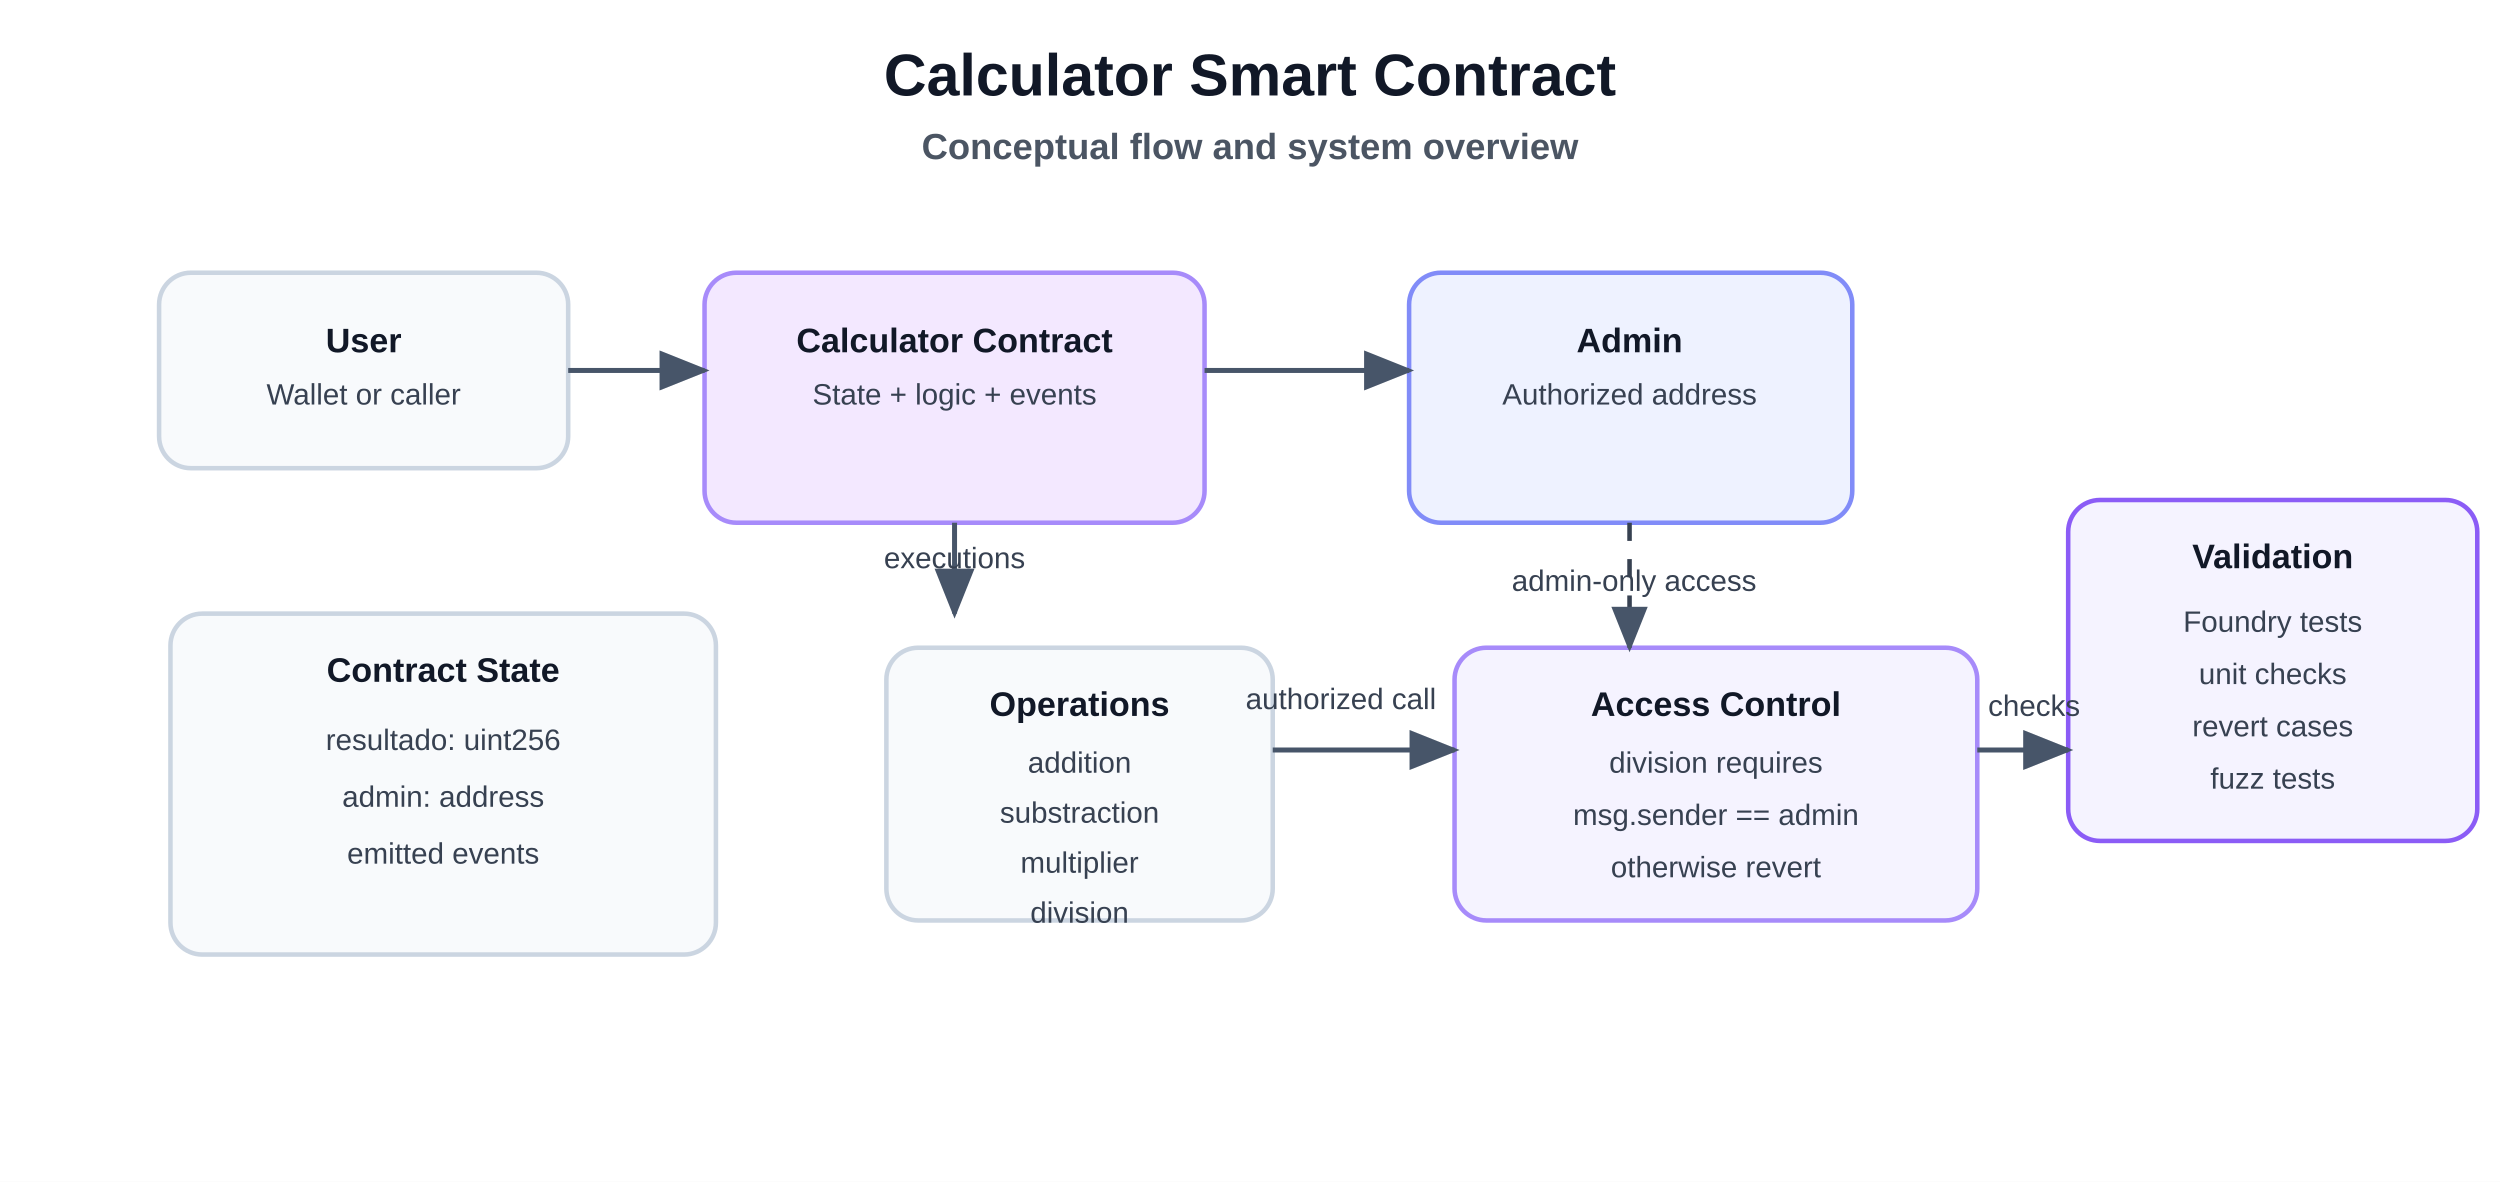
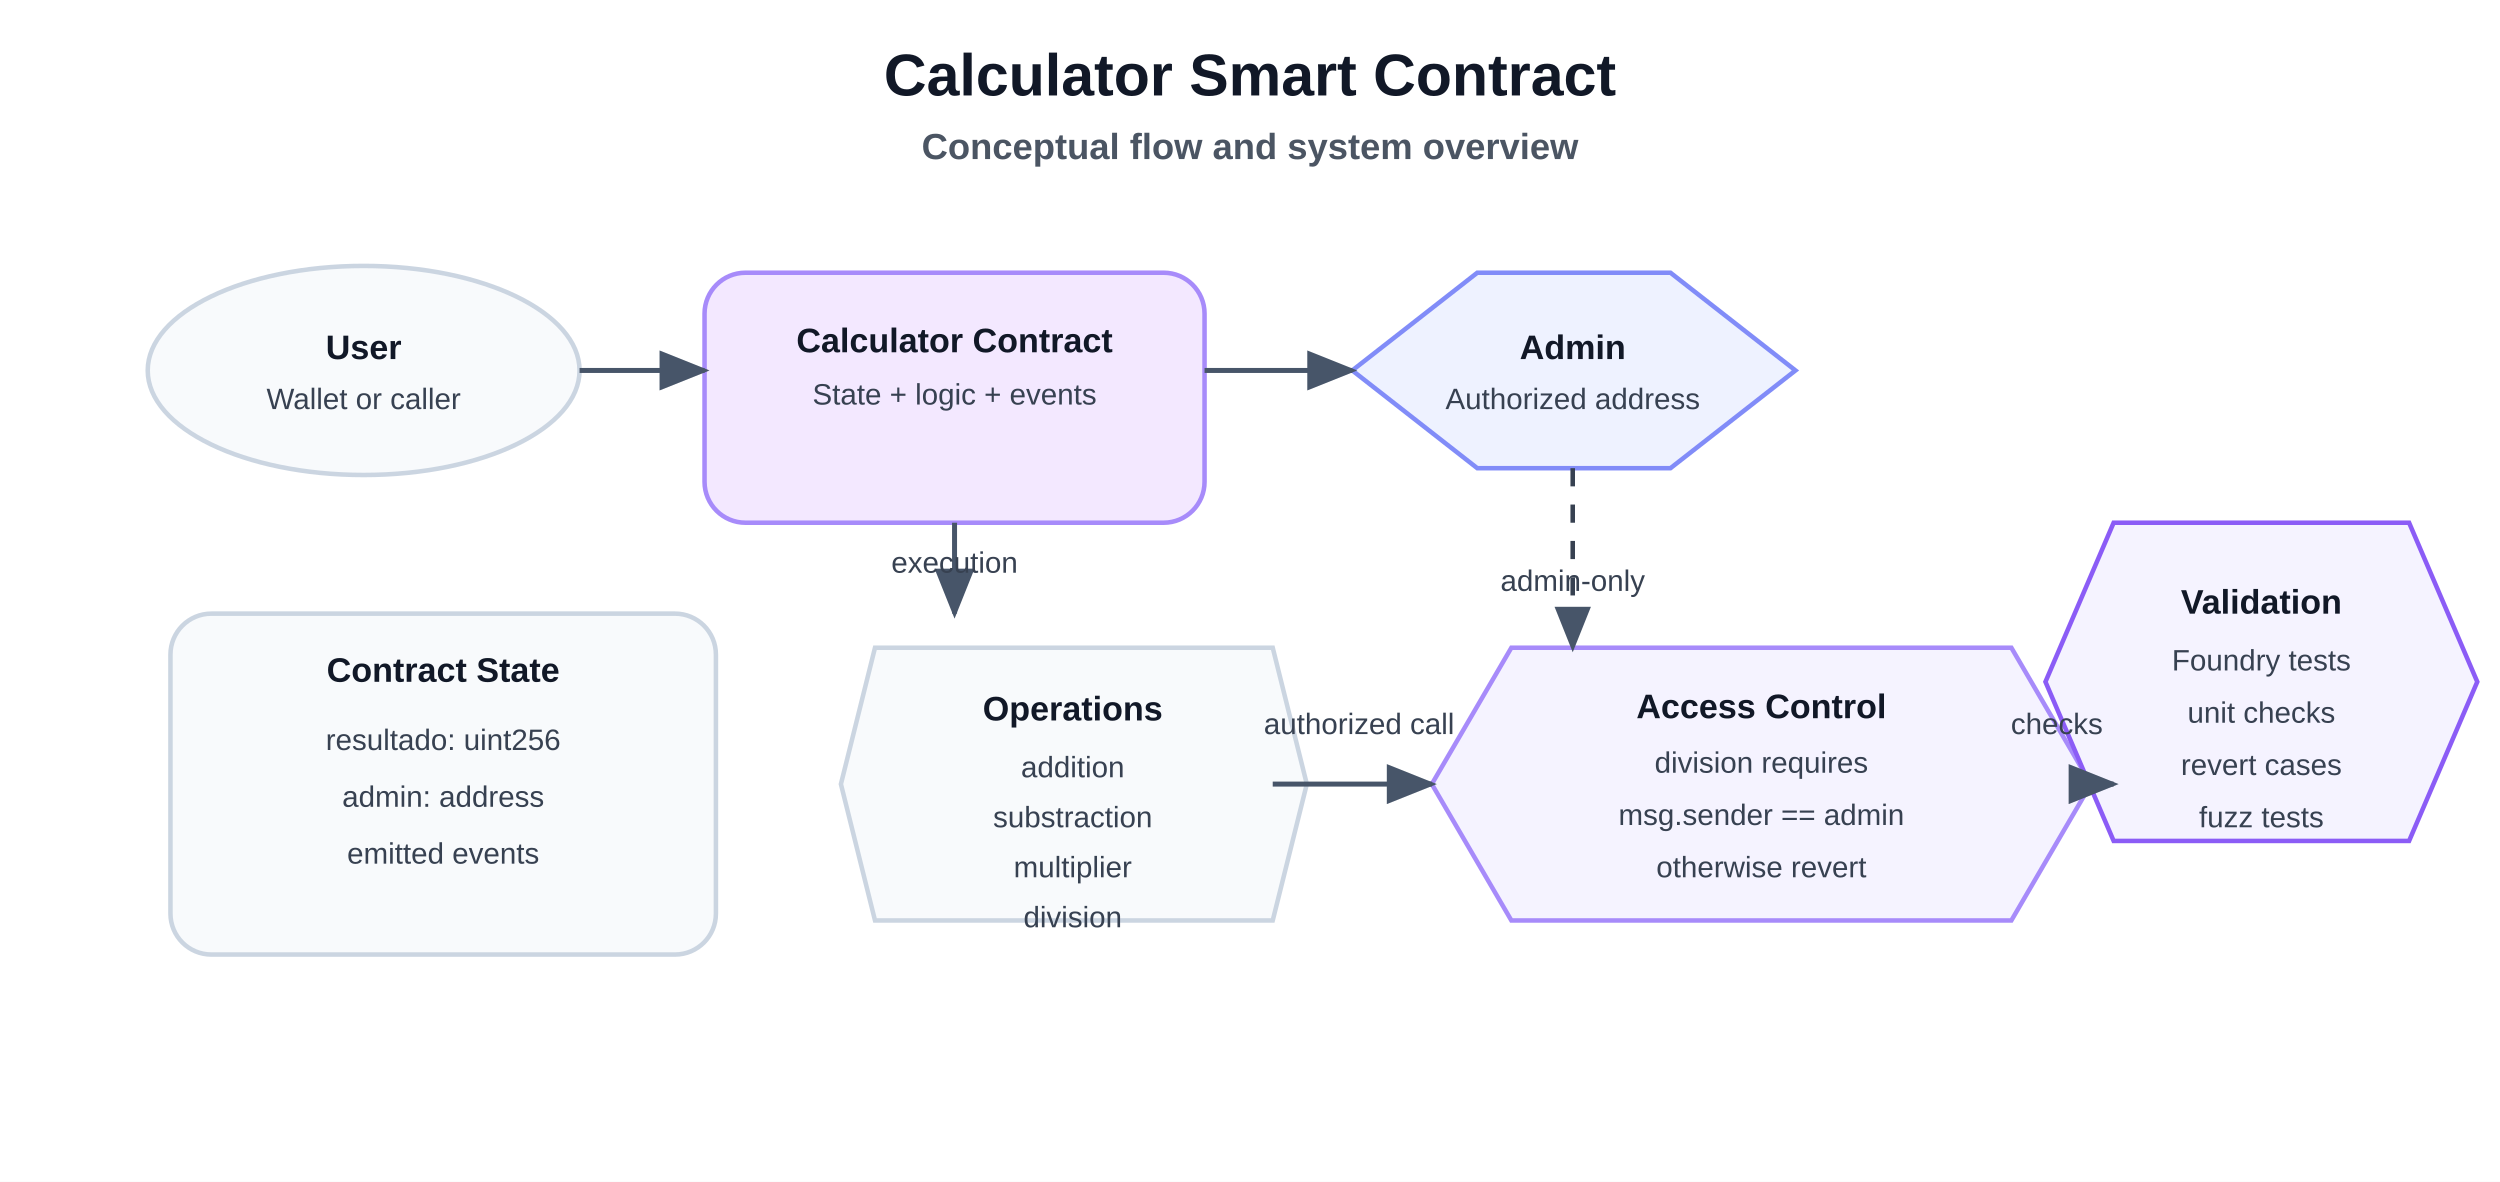
<svg xmlns="http://www.w3.org/2000/svg" width="1100" height="520" viewBox="0 0 1100 520" role="img" aria-labelledby="title desc">
  <defs>
    <style>
      .title { font: 700 26px 'Segoe UI', Arial, sans-serif; fill: #111827; }
      .subtitle { font: 600 16px 'Segoe UI', Arial, sans-serif; fill: #4b5563; }
      .label { font: 600 15px 'Segoe UI', Arial, sans-serif; fill: #111827; }
      .small { font: 13px 'Segoe UI', Arial, sans-serif; fill: #374151; }
-       .box { fill: #f8fafc; stroke: #cbd5e1; stroke-width: 2; rx: 14; }
-       .main { fill: #f3e8ff; stroke: #a78bfa; stroke-width: 2; rx: 14; }
-       .admin { fill: #eef2ff; stroke: #818cf8; stroke-width: 2; rx: 14; }
-       .warning { fill: #f5f3ff; stroke: #a78bfa; stroke-width: 2; rx: 14; }
-       .test { fill: #f5f3ff; stroke: #8b5cf6; stroke-width: 2; rx: 14; }
+       .box { fill: #f8fafc; stroke: #cbd5e1; stroke-width: 2; }
+       .main { fill: #f3e8ff; stroke: #a78bfa; stroke-width: 2; }
+       .admin { fill: #eef2ff; stroke: #818cf8; stroke-width: 2; }
+       .warning { fill: #f5f3ff; stroke: #a78bfa; stroke-width: 2; }
+       .test { fill: #f5f3ff; stroke: #8b5cf6; stroke-width: 2; }
      .arrow { stroke: #475569; stroke-width: 2.2; fill: none; marker-end: url(#arrowhead); }
      .arrow-dashed { stroke: #374151; stroke-width: 2; stroke-dasharray: 8 8; fill: none; marker-end: url(#arrowhead); }
-       .node-text { font: 600 14px 'Segoe UI', Arial, sans-serif; fill: #111827; }
-       .small-node { font: 12px 'Segoe UI', Arial, sans-serif; fill: #374151; }
    </style>
    <marker id="arrowhead" markerWidth="10" markerHeight="8" refX="9" refY="4" orient="auto">
      <path d="M0,0 L10,4 L0,8 Z" fill="#475569" />
    </marker>
  </defs>
  <rect width="1100" height="520" fill="#ffffff" />
  <text x="550" y="42" text-anchor="middle" class="title">Calculator Smart Contract</text>
  <text x="550" y="70" text-anchor="middle" class="subtitle">Conceptual flow and system overview</text>
-   <rect x="70" y="120" width="180" height="86" class="box" />
-   <text x="160" y="155" text-anchor="middle" class="label">User</text>
-   <text x="160" y="178" text-anchor="middle" class="small">Wallet or caller</text>
-   <rect x="310" y="120" width="220" height="110" class="main" />
+   <ellipse cx="160" cy="163" rx="95" ry="46" class="box" />
+   <text x="160" y="158" text-anchor="middle" class="label">User</text>
+   <text x="160" y="180" text-anchor="middle" class="small">Wallet or caller</text>
+   <rect x="310" y="120" width="220" height="110" rx="18" class="main" />
  <text x="420" y="155" text-anchor="middle" class="label">Calculator Contract</text>
  <text x="420" y="178" text-anchor="middle" class="small">State + logic + events</text>
-   <rect x="620" y="120" width="195" height="110" class="admin" />
-   <text x="717" y="155" text-anchor="middle" class="label">Admin</text>
-   <text x="717" y="178" text-anchor="middle" class="small">Authorized address</text>
-   <rect x="75" y="270" width="240" height="150" class="box" />
+   <polygon points="650,120 735,120 790,163 735,206 650,206 595,163" class="admin" />
+   <text x="692" y="158" text-anchor="middle" class="label">Admin</text>
+   <text x="692" y="180" text-anchor="middle" class="small">Authorized address</text>
+   <rect x="75" y="270" width="240" height="150" rx="18" class="box" />
  <text x="195" y="300" text-anchor="middle" class="label">Contract State</text>
  <text x="195" y="330" text-anchor="middle" class="small">resultado: uint256</text>
  <text x="195" y="355" text-anchor="middle" class="small">admin: address</text>
  <text x="195" y="380" text-anchor="middle" class="small">emitted events</text>
-   <rect x="390" y="285" width="170" height="120" class="box" />
-   <text x="475" y="315" text-anchor="middle" class="label">Operations</text>
-   <text x="475" y="340" text-anchor="middle" class="small">addition</text>
-   <text x="475" y="362" text-anchor="middle" class="small">substraction</text>
-   <text x="475" y="384" text-anchor="middle" class="small">multiplier</text>
-   <text x="475" y="406" text-anchor="middle" class="small">division</text>
-   <rect x="640" y="285" width="230" height="120" class="warning" />
-   <text x="755" y="315" text-anchor="middle" class="label">Access Control</text>
-   <text x="755" y="340" text-anchor="middle" class="small">division requires</text>
-   <text x="755" y="363" text-anchor="middle" class="small">msg.sender == admin</text>
-   <text x="755" y="386" text-anchor="middle" class="small">otherwise revert</text>
-   <rect x="910" y="220" width="180" height="150" class="test" />
-   <text x="1000" y="250" text-anchor="middle" class="label">Validation</text>
-   <text x="1000" y="278" text-anchor="middle" class="small">Foundry tests</text>
-   <text x="1000" y="301" text-anchor="middle" class="small">unit checks</text>
-   <text x="1000" y="324" text-anchor="middle" class="small">revert cases</text>
-   <text x="1000" y="347" text-anchor="middle" class="small">fuzz tests</text>
-   <path d="M250 163 H310" class="arrow" />
-   <path d="M530 163 H620" class="arrow" />
+   <polygon points="385,285 560,285 575,345 560,405 385,405 370,345" class="box" />
+   <text x="472" y="317" text-anchor="middle" class="label">Operations</text>
+   <text x="472" y="342" text-anchor="middle" class="small">addition</text>
+   <text x="472" y="364" text-anchor="middle" class="small">substraction</text>
+   <text x="472" y="386" text-anchor="middle" class="small">multiplier</text>
+   <text x="472" y="408" text-anchor="middle" class="small">division</text>
+   <polygon points="665,285 885,285 920,345 885,405 665,405 630,345" class="warning" />
+   <text x="775" y="316" text-anchor="middle" class="label">Access Control</text>
+   <text x="775" y="340" text-anchor="middle" class="small">division requires</text>
+   <text x="775" y="363" text-anchor="middle" class="small">msg.sender == admin</text>
+   <text x="775" y="386" text-anchor="middle" class="small">otherwise revert</text>
+   <path d="M930 230 L1060 230 L1090 300 L1060 370 L930 370 L900 300 Z" class="test" />
+   <text x="995" y="270" text-anchor="middle" class="label">Validation</text>
+   <text x="995" y="295" text-anchor="middle" class="small">Foundry tests</text>
+   <text x="995" y="318" text-anchor="middle" class="small">unit checks</text>
+   <text x="995" y="341" text-anchor="middle" class="small">revert cases</text>
+   <text x="995" y="364" text-anchor="middle" class="small">fuzz tests</text>
+   <path d="M255 163 H310" class="arrow" />
+   <path d="M530 163 H595" class="arrow" />
  <path d="M420 230 V270" class="arrow" />
-   <path d="M560 330 H640" class="arrow" />
-   <path d="M870 330 H910" class="arrow" />
-   <path d="M717 230 V285" class="arrow-dashed" />
-   <text x="420" y="250" text-anchor="middle" class="small">executions</text>
-   <text x="590" y="312" text-anchor="middle" class="small">authorized call</text>
-   <text x="895" y="315" text-anchor="middle" class="small">checks</text>
-   <text x="719" y="260" text-anchor="middle" class="small">admin-only access</text>
+   <path d="M560 345 H630" class="arrow" />
+   <path d="M920 345 H930" class="arrow" />
+   <path d="M692 206 V285" class="arrow-dashed" />
+   <text x="420" y="252" text-anchor="middle" class="small">execution</text>
+   <text x="598" y="323" text-anchor="middle" class="small">authorized call</text>
+   <text x="905" y="323" text-anchor="middle" class="small">checks</text>
+   <text x="692" y="260" text-anchor="middle" class="small">admin-only</text>
</svg>
